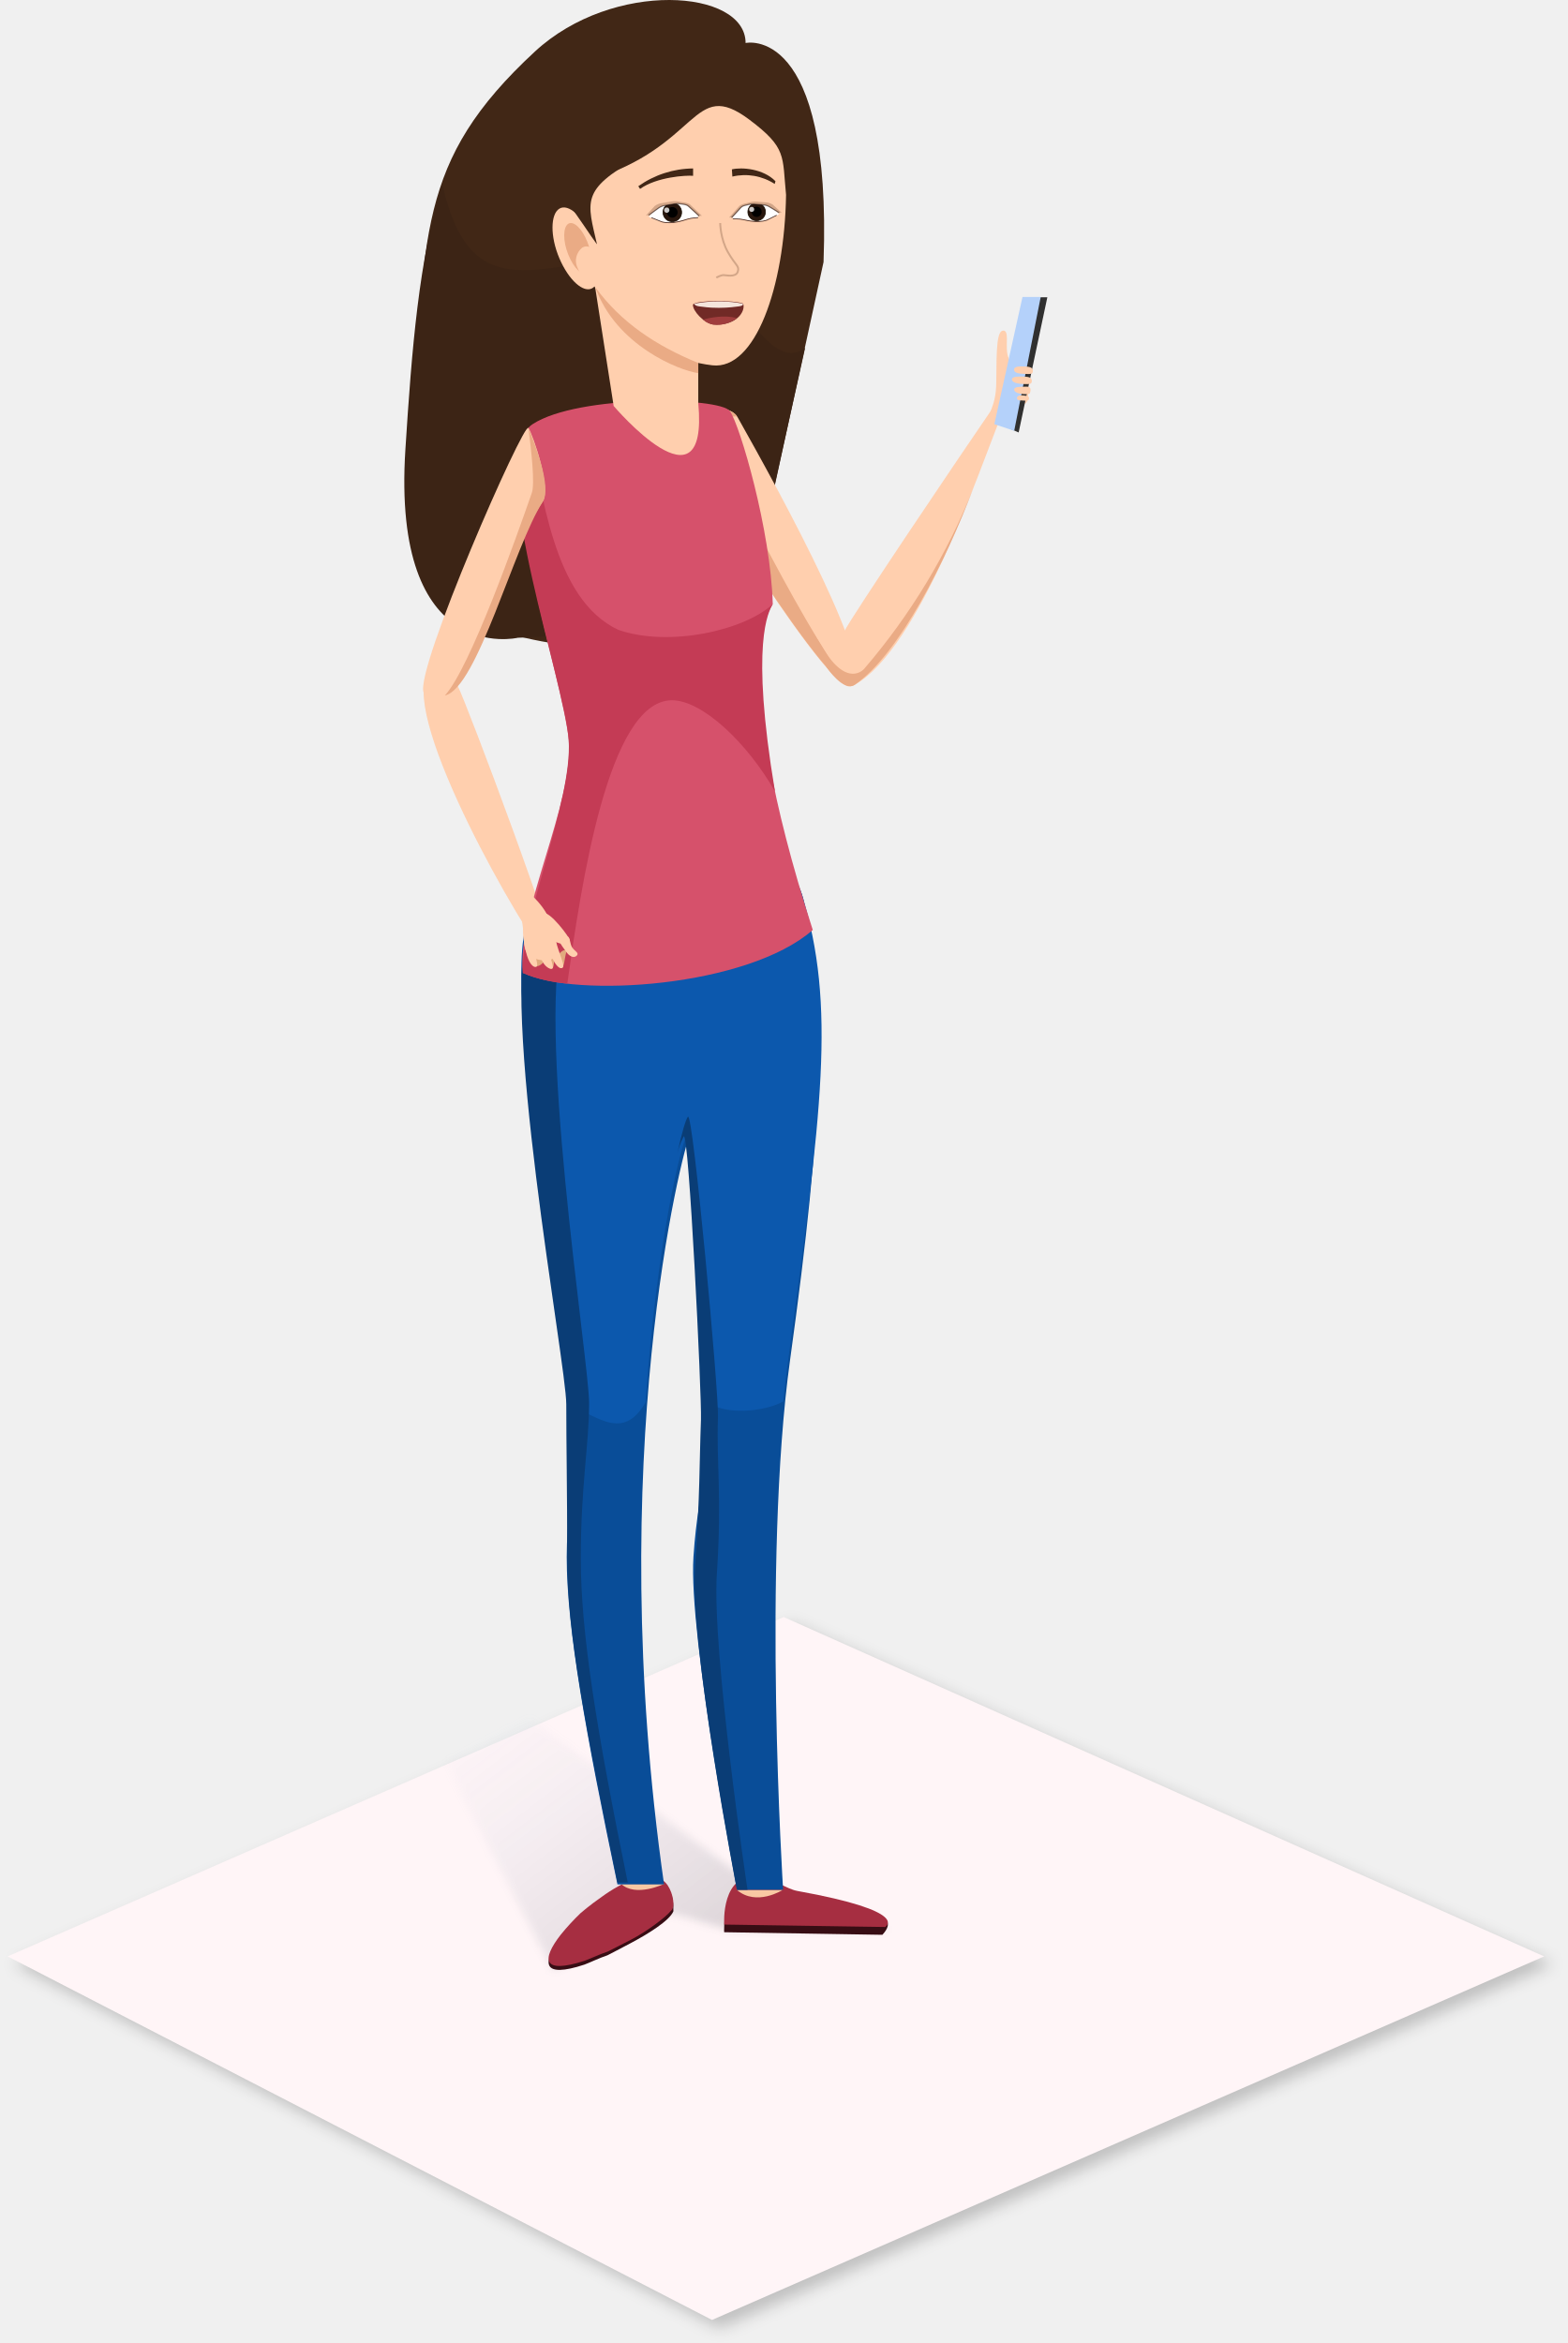
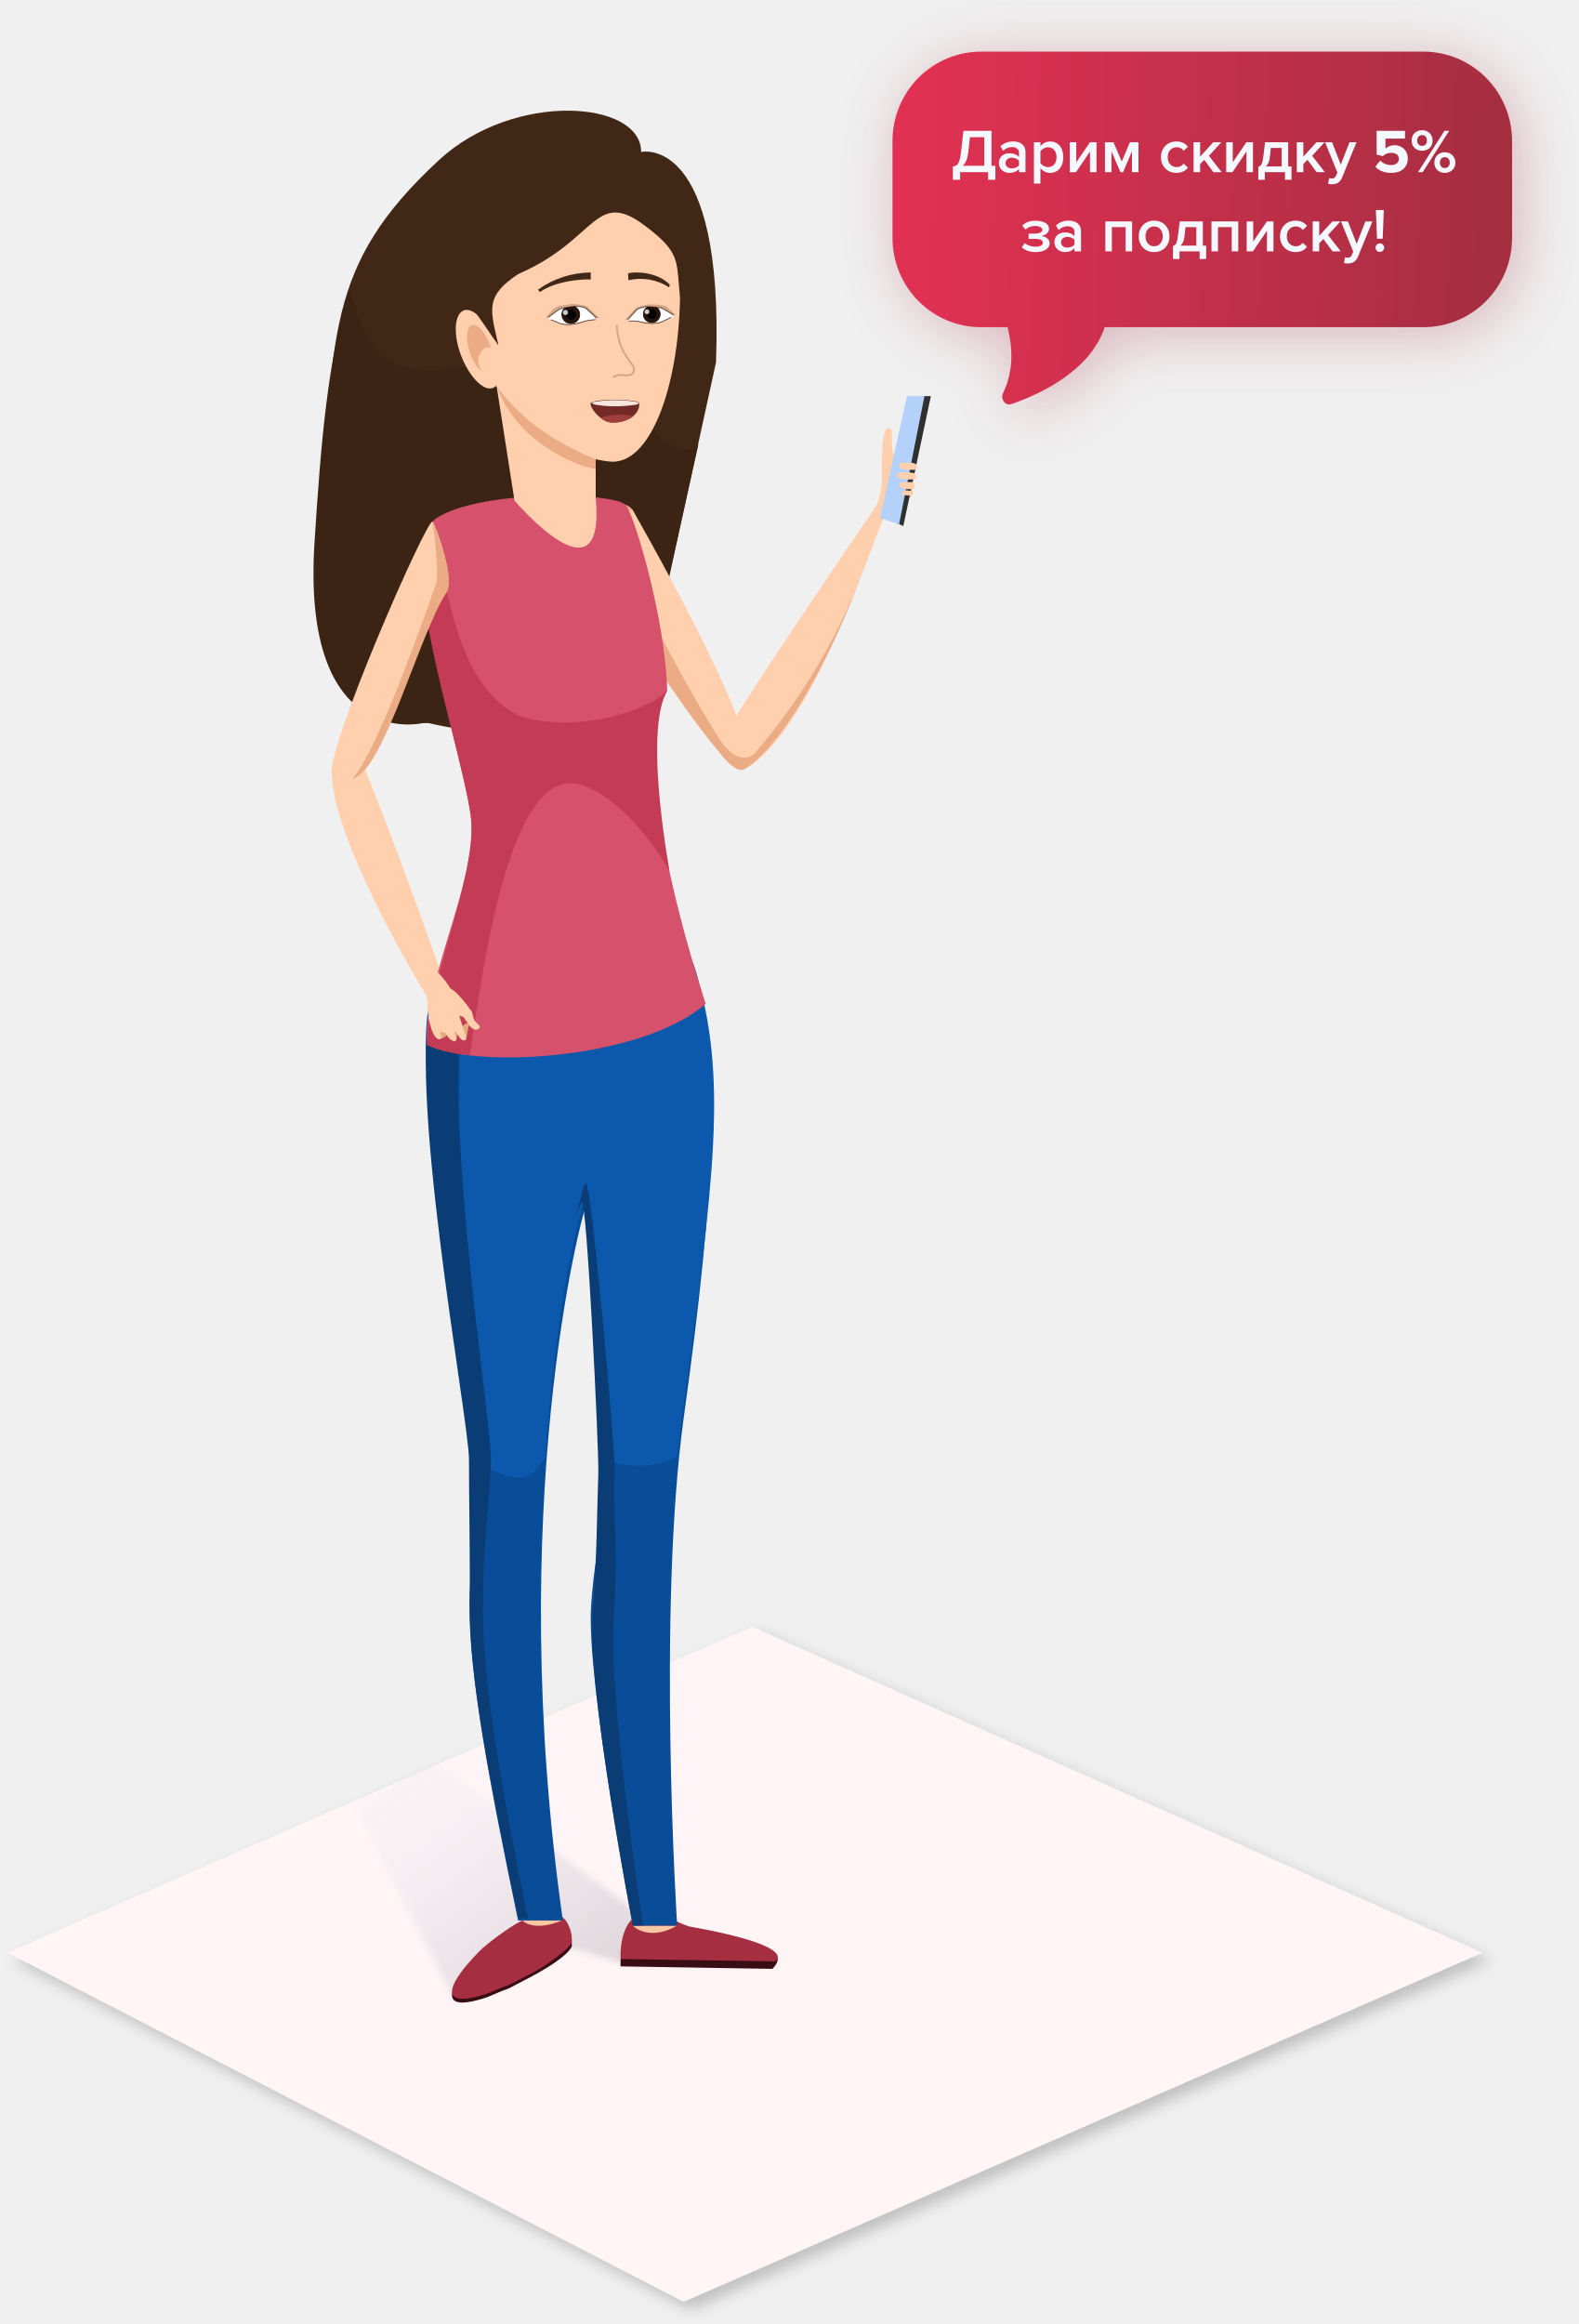
- <svg xmlns="http://www.w3.org/2000/svg" width="408" height="610" fill="none">
+ <svg xmlns="http://www.w3.org/2000/svg" width="428" height="630" fill="none">
  <g filter="url(#filter0_d)">
-     <path d="M185.367 604L2 509.345 204.028 421 402 509.345 185.367 604z" fill="#FFF5F7" />
+     <path d="M185.367 624L2 529.345 204.028 441 402 529.345 185.367 624z" fill="#FFF5F7" />
  </g>
  <g filter="url(#filter1_f)">
-     <path d="M116 459l28 54 30.5-15 15.5 4.5h41L198 492l-60-44.5-22 11.5z" fill="url(#paint0_linear)" />
+     <path d="M95.742 489l28 54 30.5-15 15.5 4.5h41l-33-10.5-60-44.5-22 11.5z" fill="url(#paint0_linear)" />
  </g>
-   <path d="M194.108 11.194c0-14.025-34.531-16.563-54.837 2.214-30.968 28.637-28.625 47.868-31.981 99.972-3.678 56.878 27.248 52.153 27.248 52.153 24.024 6.206 36.443.094 36.443.094-7.356 13.022 7.803 11.887 22.608-2.008l20.814-95.404c2.228-62.162-20.295-57.021-20.295-57.021z" fill="#412716" />
-   <path d="M175.144 66.177c-32.389 0-52.003 17.132-59.989-18.261-6.134 19.46-7.946 43.09-9.611 69.015-3.678 56.878 29.278 49.108 29.278 49.108 30.116-.898 48.899-8.51 48.899-8.51-7.356 13.023 1.911 29.385 9.645 6.09l16.245-73.076c-10.886 8.248-20.574-24.366-34.467-24.366z" fill="#3C2415" />
-   <path d="M185.465 95.11c11.134 1.272 18.783-20.299 19.177-44.367-1.007-10.152.275-12.207-9.532-19.574-15.035-11.294-12.691 7.105-41.626 15.732-.008 3.176-4.505 8.265-4.063 12.179 2.077 18.397 18.277 34 36.044 36.03z" fill="#FFCFAE" />
-   <path d="M201.682 47.89l.201-.71c-3.168-3.273-8.805-3.702-11.342-3.085l.121 1.877a14.214 14.214 0 0111.02 1.918zm-35.05 1.29c4.376-3.124 12-3.58 13.812-3.406v-1.918a25.046 25.046 0 00-14.268 4.627l.456.697z" fill="#412716" />
-   <path d="M187.497 58.065s0 4.06 2.03 7.612c2.031 3.553 3.047 3.553 2.539 5.075-.508 1.523-3.046.87-3.715.87s-1.869.65-1.869.65" stroke="#D3A688" stroke-width=".5" stroke-miterlimit="10" />
-   <path d="M199.38 53.413c-1.318-.49-1.748-.334-3.705-.334-.895.104-1.772.324-2.61.654 0 0-1.957 1.96-2.192 2.216-.411.464-.261.987.359 1.072.62.085 1.305-.105 1.827 0 4.018.653 4.879.902 7.176 0a12.45 12.45 0 002.609-1.308 9.697 9.697 0 00-3.464-2.3z" fill="#fff" />
-   <path d="M196.986 57.457a2.286 2.286 0 002.284-2.288 2.286 2.286 0 00-2.284-2.287 2.285 2.285 0 00-2.283 2.288 2.285 2.285 0 002.283 2.287z" fill="#28160D" stroke="#1C1105" stroke-width=".2" stroke-miterlimit="10" />
-   <path d="M196.986 56.478c.721 0 1.305-.585 1.305-1.307a1.306 1.306 0 10-2.609 0c0 .722.584 1.307 1.304 1.307z" fill="#000" />
-   <path opacity=".77" d="M195.682 55.17a.653.653 0 10-.002-1.305.653.653 0 00.002 1.306z" fill="#fff" />
-   <path d="M190.696 56.556l2.329-2.55a1.68 1.68 0 01.783-.477l.959-.248a4.6 4.6 0 011.501-.13l2.459.195c.502.04.989.195 1.422.451l2.538 1.537.822.045-2.368-2.137a3.912 3.912 0 00-1.709-.55l-2.453-.195a5.095 5.095 0 00-1.722.157l-.953.248a4.828 4.828 0 00-1.755.654l-2.746 3.105.893-.105z" fill="#D3A688" />
-   <path opacity=".5" d="M190.457 56.661l2.329-2.549c.251-.274.574-.471.933-.569l.952-.248a4.95 4.95 0 011.657-.144l2.46.196a3.514 3.514 0 011.566.504l2.498 1.53" stroke="#0A0001" stroke-width=".3" stroke-miterlimit="10" />
-   <path d="M190.779 57h1.025a7.698 7.698 0 011.598.163c1.22.269 3.823.929 6.184.177.144-.046 1.168-.582 1.305-.654l1.305-.654" stroke="#472A22" stroke-width=".2" stroke-miterlimit="10" />
-   <path d="M172.343 53.645c1.339-.639 1.808-.513 3.875-.693.953.027 1.9.178 2.815.45 0 0 2.247 1.891 2.512 2.14.484.45.374 1.017-.273 1.164-.646.147-1.387.01-1.928.168-4.182 1.06-5.075 1.403-7.576.661a13.249 13.249 0 01-2.875-1.14 10.366 10.366 0 013.45-2.75z" fill="#fff" />
-   <path d="M175.245 57.698a2.42 2.42 0 002.197-2.626 2.425 2.425 0 00-2.623-2.206 2.419 2.419 0 00-2.196 2.626 2.424 2.424 0 002.622 2.206z" fill="#28160D" stroke="#1C1105" stroke-width=".2" stroke-miterlimit="10" />
-   <path d="M175.151 56.663a1.382 1.382 0 001.255-1.5 1.385 1.385 0 00-1.498-1.262 1.383 1.383 0 00-1.255 1.501 1.385 1.385 0 001.498 1.261z" fill="#000" />
-   <path opacity=".77" d="M173.652 55.403a.692.692 0 00-.122-1.381.692.692 0 00.122 1.381z" fill="#fff" />
-   <path d="M181.796 56.166l-2.695-2.478a1.762 1.762 0 00-.877-.431l-1.029-.175a4.915 4.915 0 00-1.596 0l-2.585.434a3.536 3.536 0 00-1.46.608l-2.53 1.856-.863.124 2.302-2.476a4.142 4.142 0 011.754-.738l2.578-.433a5.372 5.372 0 011.826.007l1.035.174c.666.05 1.316.23 1.913.53l3.173 3.027-.946-.029z" fill="#D3A688" />
-   <path opacity=".5" d="M182.058 56.256l-2.695-2.478a2.074 2.074 0 00-1.037-.515l-1.029-.175a5.252 5.252 0 00-1.714-.003l-2.578.434a3.72 3.72 0 00-1.607.676l-2.544 1.85" stroke="#0A0001" stroke-width=".3" stroke-miterlimit="10" />
-   <path d="M181.748 56.642l-1.082.095a8.23 8.23 0 00-1.679.32c-1.263.396-3.943 1.333-6.506.756-.162-.034-1.286-.507-1.438-.57-.539-.218 0 0-1.438-.571" stroke="#472A22" stroke-width=".2" stroke-miterlimit="10" />
-   <path d="M193.469 79.028c.623 1.748-1.158 5.002-5.861 5.465-.295.038-1.71.038-2.005 0-2.451-.476-5.29-3.563-5.211-5.195.875-1.196 10.772-1.196 13.077-.27z" fill="#712A26" />
-   <path d="M183.031 83.227c1.65-.518 5.72-1.32 8.799-.388-.327.49-5.437 3.438-8.799.388z" fill="#A03D3D" />
-   <path d="M193.389 79.064c-3.318-.7-8.123-.892-12.645 0 0 0 .054.588 1.454.72.951.09 2.099.36 4.897.36 2.68 0 4.356-.279 5.246-.38 1.398-.158 1.048-.7 1.048-.7z" fill="#F5E5DC" />
-   <path d="M154.259 62.078c-2.395-5.707-6.3-9.175-8.631-7.753-2.33 1.421-2.438 7.215 0 12.923 2.439 5.707 6.301 9.175 8.631 7.753 2.331-1.421 2.374-7.258 0-12.923z" fill="#FFCFAE" />
-   <path d="M152.945 63.052c-1.374-3.53-3.639-5.674-5.014-4.786-1.375.888-1.415 4.462 0 7.992 1.415 3.53 3.619 5.718 5.014 4.787 1.396-.932 1.396-4.462 0-7.993z" fill="#EAAB85" />
-   <path d="M155.557 66.669c-.751-2.05-2.547-3.096-4.003-2.18a4.443 4.443 0 00-1.507 2.4 4.302 4.302 0 00.279 2.788c.773 2.18 2.547 3.118 4.003 2.311a4.339 4.339 0 001.587-2.453 4.203 4.203 0 00-.359-2.866z" fill="#FFCFAE" />
-   <path d="M155.432 63.647c-1.807-2.409-4.745-7.104-7.534-10.657-.962-4.515 1.651-10.22 3.297-17.369l5.76-3.944c0 5.329 9.361 6.772 8.712 9.642-14.472 8.12-12.81 11.156-10.235 22.328z" fill="#412716" />
-   <path d="M229.707 503.724l-41.179-.672s-.833-12.924 9.364-11.379c25.573 3.89 32.064 6.518 33.128 8.772.656 1.345-1.313 3.279-1.313 3.279z" fill="#380D14" />
-   <path d="M230.418 501.694l-41.883-.633s-.942-13.891 9.271-12.457c3.553.5 6.874 3.168 9.77 3.702 29.947 5.403 22.842 9.388 22.842 9.388z" fill="#A62E41" />
-   <path d="M151.068 498.969a62.645 62.645 0 00-5.088 5.612c-5.051 6.604-4.753 10.502 6.15 6.911 1.044-.361 4.064-1.804 6.021-2.436 0 0 2.721-1.389 6.076-3.176 4.383-2.319 10.085-5.825 11.084-8.287-.004-1.409.107-4.815-1.999-6.402-5.144-3.879-11.751-.306-16.82 3.447-2.982 2.111-5.424 4.331-5.424 4.331z" fill="#380D14" />
-   <path d="M151.116 498.112a62.26 62.26 0 00-5.118 5.565c-5.08 6.528-4.78 10.363 6.187 6.813 1.05-.339 4.087-1.784 6.055-2.408 0 0 2.737-1.373 6.112-3.121 3.974-2.069 8.982-5.807 10.311-7.474 1.172-.774.671-4.383-.829-6.63-3.636-5.191-12.088-.718-17.187 2.992-3.075 2.122-5.531 4.263-5.531 4.263z" fill="#A62E41" />
-   <path d="M191.84 492.043h11.933s-6.819 4.374-11.933 0zm-30.16-1.583h11.261s-7.449 3.596-11.261 0z" fill="#F9C8A3" />
-   <path d="M209.335 234.946c-4.353-23.408-63.347-14.686-71.595 6.53-8.249 21.216 15.513 113.434 15.513 124.054 0 10.62-5.715 21.004-5.715 39.78s5.001 46.132 13.209 85.299h12.13c-15.891-111.513 4.914-191.494 6.739-195.268 1.348-1.709 7.157 64.413 6.928 70.542-.459 12.235-4.65 19.024-6.012 39.427-1.361 20.402 11.362 86.69 11.362 86.69h11.982s-5.485-85.288 1.806-137.903c8.909-64.237 9.125-89.767 3.653-119.151z" fill="#094D98" />
-   <path d="M152.849 368.001c4.896 2.289 10.396 5.562 15.225-2.93 2.898-42.008 9.391-68.16 11.135-70.449 1.221-1.601 3.528 55.885 4.682 70.236 4.883 3.819 15.333 2.621 20.041 0a316.42 316.42 0 011.141-9.868c8.867-65.954 12.69-92.864 3.635-122.349-6.707-21.715-63.05-15.086-71.26 6.713-8.21 21.799 15.441 116.466 15.441 127.366 0 .356-.027.794-.04 1.281z" fill="#0C58AD" />
-   <path d="M153.369 365.272c0-10.809-14.432-101.59-6.241-123.185 2.774-6.782 7.816-12.677 14.473-16.919 6.656-4.241 14.618-6.633 22.85-6.864-18.655-.447-41.694 7.904-46.563 20.831-8.217 21.607 9.536 115.681 9.536 126.49 0 10.81.242 21.231.242 40.333 0 19.101 4.869 44.249 13.073 84.135h2.69c-8.191-39.886-12.226-65.151-12.226-84.276 0-19.126 2.166-29.747 2.166-40.545z" fill="#0A3D76" />
-   <path d="M186.636 409.612c1.341-20.332-.161-28.536.281-40.734.242-6.11-6.498-79.826-7.826-78.135-.563.714-1.569 4.039-2.763 9.562.363-1.524.921-3.01 1.663-4.43 1.342-1.703 4.714 67.584 4.5 73.682-.456 12.197-.202 18.411-1.556 38.778C179.58 428.702 191.84 492 191.84 492h2.764s-9.337-62.067-7.968-82.388z" fill="#0A3D76" />
-   <path d="M110.365 181.939c-.953-11.025 6.711-7.296 8.832-3.286 2.121 4.01 27.114 70.423 26.04 73.763-1.074 3.339-32.98-49.167-34.872-70.477zm112.144-3.635c-4.483 2.494-4.751-9.576-2.738-13.868 1.839-3.835 31.221-47.382 38.147-57.427.671-.979 1.235-.604 1.651-.711.631-.161 1.638.697.645 3.111-5.047 12.379-20.685 59.319-37.705 68.895z" fill="#FFCFAE" />
-   <path d="M192.027 108.618c-2.604-4.613-15.597-1.341-17.758.362-2.161 1.704 40.268 70.343 46.872 69.74 9.128-1.006-18.013-50.414-29.114-70.102z" fill="#FFCFAE" />
-   <path d="M184.739 110.093a21.576 21.576 0 017.127-1.716c-2.899-4.292-15.463-1.046-17.597.563-2.134 1.609 39.194 68.506 46.577 69.606-12.121-15.947-37.973-67.219-36.107-68.453z" fill="#EAAB85" />
-   <path d="M222.512 178.304c11.557-7.885 23.825-32.442 30.872-51.164a166.143 166.143 0 01-28.375 46.953s-4.376 5.365-10.913-5.565c-7.06-11.829 1.221 5.364 1.221 5.364s4.322 6.344 7.195 4.412z" fill="#EAAB85" />
-   <path d="M136.123 253.288c-1.705-15.584 13.423-44.499 11.933-60.633-1.49-16.134-21.356-74.421-9.396-82.226 11.96-7.806 48.765-7.068 51.369-3.393 2.604 3.675 10.63 31.007 11.154 50.266 0 0-12.309 14.283 10.416 84.814-17.02 14.887-61.597 17.81-75.476 11.172z" fill="#D6516B" />
-   <path d="M147.692 256.077c3.624-25.656 10.59-73.414 27.073-73.763 7.933-.161 19.785 11.064 26.993 23.752-6.51-38.894-1.637-46.86-.577-48.791-7.326 6.843-27.031 11.303-40.201 6.705-17.141-7.973-19.691-36.103-23.422-52.505-10.349 11.118 9.543 66.306 10.496 81.219 1.02 16.014-12.55 46.377-11.933 60.634a37.92 37.92 0 0011.571 2.749z" fill="#C43B55" />
-   <path d="M181.787 104.957V87.499l-27.795-18.777 5.769 36.972s24.805 29.197 22.026-.737zm-40.535 25.656c2.309-3.379-2.469-17.435-3.691-19.178-1.221-1.744-29.53 62.752-27.288 68.814 5.825 16 21.194-35.259 30.979-49.636z" fill="#FFCFAE" />
-   <path d="M137.559 111.435c.765 5.727 1.732 14.471.9 16.872-3.92 11.252-16.108 45.746-22.645 52.76 8.43-1.757 18.027-38.973 25.504-50.454 2.375-3.768-2.121-15.262-3.759-19.178z" fill="#EAAB85" />
-   <path d="M154.454 67.797c1.66 3.116 4.483 4.58 5.027 2.132.543-2.448-2.187-8.728-3.531-7.13-1.345 1.597-2.402 3.258-1.496 4.998zm103.614 41.251c2.886 3.178 3.007-4.024 5.369-3.756 5.624.711 3.799-1.824 4.309-5.15 1.02-6.598.175-2.507-4.282-5.793-2.684-1.958-.161-8.275-2.268-8.275-1.691 0-1.785 4.828-1.826 13.411-.027 6.907-2.684 8.047-1.302 9.563z" fill="#FFCFAE" />
-   <path d="M147.034 249.747c.174-1.341.711-2.307.107-2.374-.604-.067-1.825.819-2.013 2.106-.188 1.288.255 2.495.872 2.562.618.067.846-1.006 1.034-2.294zm-7.166-1.166c.792-1.341 1.691-2.455 2.429-2.133.739.322.698 1.73-.107 3.112-.805 1.381-2.04 2.253-2.779 1.918-.738-.336-.308-1.516.457-2.897z" fill="#E1AA7E" />
-   <path d="M144.379 249.265c.174-1.636.819-2.924 0-3.018-.819-.094-2.269 1.033-2.43 2.682-.161 1.65.698 3.206 1.463 3.3.766.094.806-1.328.967-2.964z" fill="#E1AA7E" />
-   <path d="M134.418 233.828c2.295 3.648.913 14.042 4.805 13.411 3.49-.523 8.269-6.209-1.718-15.007l-3.087 1.596z" fill="#FFCFAE" />
-   <path d="M141.559 237.664c-6.215.55-5.477 7.671-4.685 9.857.859 2.401 5.705 3.206 7.369 1.905 1.664-1.301-.295-11.977-2.684-11.762z" fill="#FFCFAE" />
-   <path d="M143.331 248.299c1.02 2.816 2.242 4.023 3.007 3.715.765-.309 0-1.905-.94-4.708-.939-2.803-1.584-6.612-2.349-6.263-.765.349-.738 4.453.282 7.256zm-2.78.161c.604 2.803 2.336 3.929 3.128 3.755.792-.174-.457-2.682-1.061-5.445-.604-2.763-1.154-4.587-1.946-4.399-.792.188-.725 3.299-.121 6.089zm-3.665-.832c.752 3.286 1.96 4.305 2.685 4.104.724-.201-.108-2.307-.859-5.579-.752-3.273-1.343-5.566-2.108-5.365-.765.201-.47 3.568.282 6.84z" fill="#FFCFAE" />
-   <path d="M142.821 243.954c2.684 2.36 4.966 2.025 5.476.778.175-.416-5.288-7.9-7.02-6.947-1.221.684-1.154 3.809 1.544 6.169z" fill="#FFCFAE" />
-   <path d="M149.035 246.77c.685.952 1.866 1.341 1.061 2.079-.806.737-1.973 0-2.685-1.033-1.235-1.784-3.745-4.547.282-4.024.805.135.591 1.958 1.342 2.978z" fill="#FFCFAE" />
-   <path d="M265.196 112.59l-2.018-.862 7.33-34.339h2.157l-7.469 35.201z" fill="#303030" />
-   <path d="M264.04 112.158l-5.175-1.724 7.331-33.118h4.743l-6.899 34.842z" fill="#B4D1FA" />
-   <path d="M268.886 96.615c0-.791-.416-1.14-2.107-1.194-1.691-.053-2.752 0-2.779.805-.026.805 1.088 1.074 2.779 1.127 1.691.054 2.08.054 2.107-.738zm-.267 2.589c0-.792-.43-1.114-2.121-1.154-1.691-.04-3.047 0-3.06.738-.014.738 1.342 1.14 3.06 1.194 1.718.054 2.094.013 2.121-.778zm-.377 2.736c.162-.778 0-1.342-1.14-1.261-1.692 0-3.047 0-3.074.738-.027.737 1.342 1.22 3.074 1.194 1.006-.027 1.006-.027 1.14-.671zm-.391 2.052c.215-.765-.268-.872-.738-.953-1.222-.201-2.336-.174-2.363.617-.026.792 1.343.537 2.269.671 0 .027.751-.053.832-.335z" fill="#FFCFAE" />
-   <path d="M181.789 97.14v-2.638c-10.941-4.475-20.107-10.527-26.783-19.69 5.279 15.02 21.707 21.652 26.783 22.329z" fill="#EAAB85" />
+   <path d="M173.849 41.194c0-14.025-34.531-16.563-54.837 2.214-30.968 28.636-28.625 47.868-31.98 99.972-3.678 56.878 27.247 52.153 27.247 52.153 24.024 6.206 36.443.094 36.443.094-7.356 13.022 7.803 11.887 22.609-2.008l20.813-95.404c2.228-62.162-20.295-57.021-20.295-57.021z" fill="#412716" />
+   <path d="M154.886 96.177c-32.389 0-52.002 17.132-59.989-18.261-6.134 19.46-7.946 43.091-9.61 69.015-3.678 56.878 29.278 49.108 29.278 49.108 30.115-.898 48.898-8.51 48.898-8.51-7.355 13.023 1.912 29.385 9.646 6.09l16.244-73.076c-10.886 8.248-20.574-24.366-34.467-24.366z" fill="#3C2415" />
+   <path d="M165.207 125.11c11.135 1.272 18.783-20.299 19.177-44.367-1.007-10.152.275-12.207-9.532-19.574-15.034-11.294-12.691 7.105-41.626 15.732-.007 3.176-4.504 8.265-4.063 12.179 2.077 18.397 18.277 34 36.044 36.03z" fill="#FFCFAE" />
+   <path d="M181.425 77.89l.201-.71c-3.167-3.273-8.805-3.702-11.342-3.085l.121 1.877a14.214 14.214 0 0111.02 1.918zm-35.052 1.29c4.376-3.125 12-3.58 13.812-3.406v-1.918a25.048 25.048 0 00-14.268 4.627l.456.697z" fill="#412716" />
+   <path d="M167.239 88.065s0 4.06 2.03 7.612c2.031 3.553 3.047 3.553 2.539 5.075-.507 1.523-3.045.87-3.715.87-.669 0-1.869.65-1.869.65" stroke="#D3A688" stroke-width=".5" stroke-miterlimit="10" />
+   <path d="M179.123 83.412c-1.318-.49-1.748-.333-3.705-.333-.895.104-1.772.324-2.61.654 0 0-1.957 1.96-2.192 2.216-.411.464-.261.987.359 1.072.62.085 1.305-.105 1.827 0 4.018.653 4.879.902 7.176 0a12.419 12.419 0 002.609-1.308 9.697 9.697 0 00-3.464-2.3z" fill="#fff" />
+   <path d="M176.729 87.457a2.285 2.285 0 002.283-2.287 2.285 2.285 0 00-2.283-2.288 2.286 2.286 0 00-2.284 2.287 2.286 2.286 0 002.284 2.288z" fill="#28160D" stroke="#1C1105" stroke-width=".2" stroke-miterlimit="10" />
+   <path d="M176.73 86.478c.72 0 1.304-.585 1.304-1.307a1.306 1.306 0 10-2.609 0c0 .722.584 1.307 1.305 1.307z" fill="#000" />
+   <path opacity=".77" d="M175.424 85.17a.653.653 0 10-.002-1.305.653.653 0 00.002 1.306z" fill="#fff" />
+   <path d="M170.44 86.556l2.329-2.55c.211-.228.482-.393.782-.477l.959-.248a4.6 4.6 0 011.501-.13l2.459.195c.502.04.989.195 1.423.451l2.537 1.537.822.045-2.368-2.137a3.908 3.908 0 00-1.709-.55l-2.453-.195a5.095 5.095 0 00-1.722.156l-.953.249a4.828 4.828 0 00-1.755.654l-2.746 3.105.894-.105z" fill="#D3A688" />
+   <path opacity=".5" d="M170.2 86.662l2.329-2.55a1.96 1.96 0 01.933-.569l.953-.248c.54-.141 1.1-.19 1.657-.144l2.459.196a3.514 3.514 0 011.566.504l2.498 1.53" stroke="#0A0001" stroke-width=".3" stroke-miterlimit="10" />
+   <path d="M170.523 87h1.025a7.698 7.698 0 011.598.163c1.22.269 3.823.929 6.184.177.144-.046 1.168-.582 1.305-.654l1.305-.654" stroke="#472A22" stroke-width=".2" stroke-miterlimit="10" />
+   <path d="M152.086 83.645c1.339-.639 1.808-.513 3.874-.693.954.027 1.9.178 2.815.45 0 0 2.248 1.891 2.512 2.14.484.45.374 1.017-.272 1.164-.647.147-1.387.01-1.929.168-4.182 1.06-5.075 1.403-7.575.661a13.23 13.23 0 01-2.876-1.14 10.36 10.36 0 013.451-2.75z" fill="#fff" />
+   <path d="M154.986 87.698a2.42 2.42 0 002.197-2.626 2.425 2.425 0 00-2.622-2.206 2.42 2.42 0 00-2.197 2.626 2.425 2.425 0 002.622 2.206z" fill="#28160D" stroke="#1C1105" stroke-width=".2" stroke-miterlimit="10" />
+   <path d="M154.892 86.663a1.386 1.386 0 00-.243-2.762 1.383 1.383 0 00-1.255 1.501 1.385 1.385 0 001.498 1.261z" fill="#000" />
+   <path opacity=".77" d="M153.393 85.403a.692.692 0 10-.123-1.379.692.692 0 00.123 1.38z" fill="#fff" />
+   <path d="M161.539 86.166l-2.694-2.478a1.769 1.769 0 00-.878-.431l-1.029-.175a4.915 4.915 0 00-1.596 0l-2.585.434a3.527 3.527 0 00-1.459.608l-2.53 1.856-.864.124 2.302-2.476a4.142 4.142 0 011.754-.738l2.578-.433a5.372 5.372 0 011.826.007l1.035.174c.666.05 1.316.23 1.913.53l3.173 3.027-.946-.029z" fill="#D3A688" />
+   <path opacity=".5" d="M161.8 86.256l-2.694-2.478a2.077 2.077 0 00-1.038-.515l-1.028-.175a5.258 5.258 0 00-1.715-.003l-2.578.434a3.716 3.716 0 00-1.606.676l-2.545 1.85" stroke="#0A0001" stroke-width=".3" stroke-miterlimit="10" />
+   <path d="M161.49 86.642l-1.081.095a8.24 8.24 0 00-1.68.32c-1.263.396-3.943 1.333-6.505.756-.163-.034-1.287-.507-1.438-.57-.54-.218 0 0-1.438-.571" stroke="#472A22" stroke-width=".2" stroke-miterlimit="10" />
+   <path d="M173.212 109.028c.622 1.748-1.159 5.002-5.862 5.464-.295.039-1.71.039-2.005 0-2.451-.475-5.29-3.561-5.211-5.194.875-1.196 10.772-1.196 13.078-.27z" fill="#712A26" />
+   <path d="M162.772 113.227c1.65-.518 5.72-1.32 8.8-.388-.328.491-5.438 3.438-8.8.388z" fill="#A03D3D" />
+   <path d="M173.131 109.064c-3.318-.7-8.123-.892-12.645 0 0 0 .054.588 1.454.72.952.089 2.099.359 4.897.359 2.68 0 4.356-.278 5.246-.378 1.399-.159 1.048-.701 1.048-.701z" fill="#F5E5DC" />
+   <path d="M134.001 92.079c-2.395-5.708-6.3-9.176-8.631-7.754-2.33 1.421-2.438 7.215 0 12.923 2.439 5.707 6.301 9.175 8.631 7.753 2.331-1.421 2.374-7.258 0-12.922z" fill="#FFCFAE" />
+   <path d="M132.688 93.052c-1.375-3.53-3.64-5.674-5.015-4.786-1.375.888-1.415 4.462 0 7.992 1.416 3.53 3.62 5.718 5.015 4.787 1.395-.932 1.395-4.462 0-7.993z" fill="#EAAB85" />
+   <path d="M135.299 96.669c-.751-2.05-2.547-3.096-4.003-2.18a4.443 4.443 0 00-1.507 2.4 4.296 4.296 0 00.28 2.788c.773 2.18 2.546 3.118 4.002 2.311a4.337 4.337 0 001.587-2.453 4.198 4.198 0 00-.359-2.866z" fill="#FFCFAE" />
+   <path d="M135.174 93.647c-1.806-2.409-4.745-7.104-7.533-10.657-.963-4.515 1.65-10.22 3.296-17.369l5.76-3.944c0 5.329 9.361 6.772 8.712 9.642-14.472 8.12-12.81 11.156-10.235 22.328z" fill="#412716" />
+   <path d="M209.449 533.724l-41.179-.672s-.833-12.924 9.364-11.379c25.573 3.89 32.064 6.518 33.128 8.772.656 1.345-1.313 3.279-1.313 3.279z" fill="#380D14" />
+   <path d="M210.16 531.694l-41.883-.633s-.942-13.891 9.272-12.457c3.552.5 6.874 3.168 9.769 3.702 29.947 5.403 22.842 9.388 22.842 9.388z" fill="#A62E41" />
+   <path d="M130.81 528.969a62.645 62.645 0 00-5.088 5.612c-5.051 6.604-4.753 10.502 6.151 6.911 1.043-.361 4.063-1.804 6.02-2.436 0 0 2.721-1.389 6.076-3.176 4.383-2.319 10.085-5.825 11.085-8.287-.004-1.409.106-4.815-2-6.402-5.144-3.879-11.75-.306-16.82 3.447-2.982 2.111-5.424 4.331-5.424 4.331z" fill="#380D14" />
+   <path d="M130.859 528.112a61.963 61.963 0 00-5.118 5.565c-5.081 6.528-4.781 10.363 6.186 6.813 1.05-.339 4.087-1.784 6.055-2.408 0 0 2.737-1.373 6.112-3.121 3.974-2.069 8.982-5.807 10.311-7.474 1.172-.774.671-4.383-.828-6.63-3.637-5.191-12.089-.718-17.188 2.992a69.37 69.37 0 00-5.53 4.263z" fill="#A62E41" />
+   <path d="M171.582 522.043h11.933s-6.819 4.374-11.933 0zm-30.16-1.583h11.262s-7.45 3.596-11.262 0z" fill="#F9C8A3" />
+   <path d="M189.077 264.946c-4.353-23.408-63.347-14.686-71.595 6.53-8.249 21.216 15.513 113.434 15.513 124.054 0 10.62-5.715 21.004-5.715 39.78s5.001 46.132 13.209 85.299h12.13c-15.891-111.513 4.914-191.494 6.739-195.268 1.348-1.709 7.157 64.413 6.928 70.542-.458 12.235-4.65 19.024-6.011 39.427-1.362 20.402 11.362 86.69 11.362 86.69h11.981s-5.485-85.288 1.807-137.903c8.909-64.237 9.124-89.767 3.652-119.151z" fill="#094D98" />
+   <path d="M132.591 398.001c4.896 2.289 10.396 5.562 15.226-2.93 2.897-42.008 9.39-68.16 11.134-70.449 1.221-1.601 3.528 55.885 4.682 70.236 4.883 3.819 15.333 2.621 20.042 0 .335-3.392.724-6.689 1.14-9.868 8.867-65.954 12.69-92.864 3.635-122.349-6.707-21.715-63.05-15.086-71.259 6.713-8.21 21.799 15.44 116.466 15.44 127.366 0 .356-.027.794-.04 1.281z" fill="#0C58AD" />
+   <path d="M133.111 395.272c0-10.809-14.431-101.59-6.241-123.185 2.774-6.782 7.817-12.677 14.473-16.919 6.656-4.241 14.618-6.633 22.85-6.864-18.655-.447-41.694 7.904-46.562 20.831-8.218 21.607 9.535 115.681 9.535 126.49 0 10.81.242 21.231.242 40.333 0 19.101 4.869 44.249 13.073 84.135h2.69c-8.191-39.886-12.225-65.151-12.225-84.276 0-19.126 2.165-29.747 2.165-40.545z" fill="#0A3D76" />
+   <path d="M166.378 439.612c1.341-20.332-.161-28.536.282-40.734.241-6.11-6.498-79.826-7.826-78.135-.564.714-1.57 4.039-2.764 9.562.364-1.524.921-3.01 1.664-4.43 1.341-1.703 4.713 67.584 4.499 73.682-.456 12.197-.201 18.411-1.556 38.778C159.322 458.702 171.583 522 171.583 522h2.763s-9.336-62.067-7.968-82.388z" fill="#0A3D76" />
+   <path d="M90.107 211.939c-.953-11.025 6.711-7.296 8.832-3.286 2.121 4.01 27.114 70.423 26.04 73.763-1.074 3.339-32.98-49.167-34.872-70.477zm112.145-3.635c-4.483 2.494-4.751-9.576-2.738-13.868 1.839-3.835 31.221-47.382 38.147-57.427.672-.979 1.235-.604 1.651-.711.631-.161 1.638.697.645 3.111-5.047 12.379-20.685 59.319-37.705 68.895z" fill="#FFCFAE" />
+   <path d="M171.771 138.618c-2.604-4.613-15.598-1.341-17.759.362-2.161 1.704 40.268 70.343 46.872 69.74 9.128-1.006-18.013-50.414-29.113-70.102z" fill="#FFCFAE" />
+   <path d="M164.482 140.093a21.576 21.576 0 017.128-1.716c-2.9-4.292-15.463-1.046-17.598.563-2.134 1.609 39.195 68.506 46.577 69.606-12.121-15.947-37.973-67.219-36.107-68.453z" fill="#EAAB85" />
+   <path d="M202.254 208.304c11.557-7.885 23.825-32.442 30.872-51.164a166.143 166.143 0 01-28.375 46.953s-4.376 5.365-10.913-5.565c-7.06-11.829 1.222 5.364 1.222 5.364s4.322 6.344 7.194 4.412z" fill="#EAAB85" />
+   <path d="M115.865 283.288c-1.704-15.584 13.423-44.499 11.933-60.633-1.49-16.134-21.355-74.421-9.396-82.226 11.96-7.806 48.765-7.068 51.369-3.393 2.604 3.675 10.63 31.007 11.154 50.266 0 0-12.309 14.283 10.416 84.814-17.02 14.887-61.597 17.81-75.476 11.172z" fill="#D6516B" />
+   <path d="M127.434 286.077c3.624-25.656 10.59-73.414 27.073-73.763 7.933-.161 19.786 11.064 26.994 23.752-6.51-38.894-1.638-46.86-.578-48.791-7.326 6.843-27.031 11.303-40.201 6.705-17.141-7.973-19.691-36.103-23.422-52.505-10.349 11.118 9.543 66.306 10.496 81.219 1.02 16.014-12.55 46.377-11.932 60.634a37.908 37.908 0 0011.57 2.749z" fill="#C43B55" />
+   <path d="M161.529 134.957v-17.458l-27.795-18.777 5.769 36.972s24.805 29.197 22.026-.737zm-40.535 25.656c2.308-3.379-2.47-17.435-3.692-19.178-1.221-1.744-29.53 62.752-27.288 68.814 5.826 16 21.194-35.259 30.98-49.636z" fill="#FFCFAE" />
+   <path d="M117.301 141.435c.765 5.727 1.732 14.471.9 16.872-3.92 11.252-16.108 45.746-22.644 52.76 8.429-1.757 18.026-38.973 25.503-50.454 2.376-3.768-2.121-15.262-3.759-19.178z" fill="#EAAB85" />
+   <path d="M134.198 97.797c1.659 3.116 4.482 4.581 5.026 2.132.544-2.448-2.186-8.728-3.531-7.13-1.345 1.597-2.401 3.258-1.495 4.998zm103.612 41.251c2.886 3.178 3.007-4.024 5.37-3.756 5.624.711 3.798-1.824 4.308-5.15 1.02-6.598.175-2.508-4.282-5.793-2.684-1.958-.161-8.275-2.268-8.275-1.691 0-1.785 4.828-1.826 13.411-.026 6.907-2.684 8.047-1.302 9.563z" fill="#FFCFAE" />
+   <path d="M126.775 279.747c.174-1.341.711-2.307.107-2.374-.604-.067-1.825.819-2.013 2.106-.188 1.288.255 2.495.872 2.562.618.067.846-1.006 1.034-2.294zm-7.165-1.166c.792-1.341 1.691-2.455 2.429-2.133.739.322.698 1.73-.107 3.112-.805 1.381-2.04 2.253-2.778 1.918-.739-.336-.309-1.516.456-2.897z" fill="#E1AA7E" />
+   <path d="M124.121 279.265c.175-1.636.819-2.924 0-3.018-.819-.094-2.268 1.033-2.429 2.682-.162 1.65.698 3.206 1.463 3.3.765.094.805-1.328.966-2.964z" fill="#E1AA7E" />
+   <path d="M114.16 263.828c2.295 3.648.913 14.042 4.805 13.411 3.49-.523 8.269-6.209-1.718-15.007l-3.087 1.596z" fill="#FFCFAE" />
+   <path d="M121.301 267.664c-6.215.55-5.477 7.671-4.685 9.857.859 2.401 5.705 3.206 7.369 1.905 1.665-1.301-.295-11.977-2.684-11.762z" fill="#FFCFAE" />
+   <path d="M123.072 278.299c1.02 2.816 2.242 4.023 3.007 3.715.765-.309 0-1.905-.94-4.708-.939-2.803-1.584-6.612-2.349-6.263-.765.349-.738 4.453.282 7.256zm-2.779.161c.604 2.803 2.336 3.929 3.128 3.755.792-.174-.457-2.682-1.061-5.445-.604-2.763-1.154-4.587-1.946-4.399-.792.188-.725 3.299-.121 6.089zm-3.665-.832c.752 3.286 1.96 4.305 2.685 4.104.725-.201-.108-2.307-.859-5.579-.752-3.273-1.343-5.566-2.108-5.365-.765.201-.469 3.568.282 6.84z" fill="#FFCFAE" />
+   <path d="M122.563 273.954c2.685 2.36 4.966 2.025 5.476.778.175-.416-5.288-7.9-7.02-6.947-1.221.684-1.154 3.809 1.544 6.169z" fill="#FFCFAE" />
+   <path d="M128.777 276.77c.685.952 1.866 1.341 1.061 2.079-.806.737-1.973 0-2.685-1.033-1.235-1.784-3.745-4.547.282-4.024.806.135.591 1.958 1.342 2.978z" fill="#FFCFAE" />
+   <path d="M244.938 142.59l-2.018-.862 7.331-34.339h2.156l-7.469 35.201z" fill="#303030" />
+   <path d="M243.783 142.158l-5.175-1.724 7.331-33.118h4.744l-6.9 34.842z" fill="#B4D1FA" />
+   <path d="M248.629 126.615c0-.791-.417-1.14-2.108-1.194-1.691-.053-2.751 0-2.778.805-.027.805 1.087 1.074 2.778 1.127 1.691.054 2.081.054 2.108-.738zm-.269 2.589c0-.792-.43-1.114-2.121-1.154-1.691-.04-3.047 0-3.06.738-.014.738 1.342 1.14 3.06 1.194 1.718.054 2.094.013 2.121-.778zm-.376 2.736c.161-.778 0-1.342-1.141-1.261-1.692 0-3.047 0-3.074.738-.027.737 1.342 1.22 3.074 1.194 1.006-.027 1.006-.027 1.141-.671zm-.39 2.052c.215-.765-.268-.872-.738-.953-1.222-.201-2.336-.174-2.362.617-.027.792 1.342.537 2.268.671 0 .027.752-.053.832-.335z" fill="#FFCFAE" />
+   <path d="M161.531 127.141v-2.639c-10.941-4.475-20.107-10.527-26.783-19.69 5.28 15.021 21.707 21.652 26.783 22.329z" fill="#EAAB85" />
+   <g filter="url(#filter2_d)">
+     <path d="M386.002 14H265.998c-3.153 0-6.275.627-9.188 1.845a23.994 23.994 0 00-7.787 5.255 24.23 24.23 0 00-5.201 7.864A24.42 24.42 0 00242 38.238V64.47a24.408 24.408 0 001.822 9.271 24.232 24.232 0 005.202 7.86 23.966 23.966 0 007.788 5.25 23.786 23.786 0 009.186 1.84h7.204c1.312 5.126 1.834 11.593-1.213 17.845-.777 1.594.573 3.581 2.249 3.004 7.599-2.616 21.315-8.87 25.298-20.849h86.466a23.884 23.884 0 0016.969-7.094A24.334 24.334 0 00410 64.47V38.238a24.353 24.353 0 00-7.028-17.133A23.903 23.903 0 00386.002 14z" fill="url(#paint1_linear)" />
+   </g>
+   <path d="M258.367 48.733h1.966v-2.066h7.593v2.066h1.966v-3.797h-1.042v-9.475h-7.61l-.655 5.763c-.387 3.31-1.008 3.763-2.218 3.897v3.612zm4.167-7.375l.47-4.166h3.881v7.744h-5.83c.756-.688 1.277-1.83 1.479-3.578zm15.53 5.309V41.29c0-2.184-1.579-2.94-3.377-2.94-1.294 0-2.47.42-3.41 1.31l.722 1.227c.706-.69 1.495-1.025 2.402-1.025 1.126 0 1.899.57 1.899 1.512v1.21c-.588-.69-1.529-1.042-2.621-1.042-1.327 0-2.822.773-2.822 2.637 0 1.798 1.495 2.688 2.822 2.688 1.075 0 2.016-.386 2.621-1.075v.874h1.764zm-3.696-1.008c-.991 0-1.731-.572-1.731-1.445 0-.89.74-1.462 1.731-1.462.773 0 1.529.286 1.932.84v1.227c-.403.554-1.159.84-1.932.84zm10.351 1.209c2.1 0 3.595-1.596 3.595-4.267 0-2.671-1.495-4.25-3.595-4.25a3.239 3.239 0 00-2.604 1.31v-1.109h-1.764v11.206h1.764V45.54c.655.874 1.579 1.327 2.604 1.327zm-.521-1.562c-.823 0-1.697-.504-2.083-1.092v-3.209c.386-.605 1.26-1.092 2.083-1.092 1.395 0 2.285 1.126 2.285 2.688 0 1.58-.89 2.705-2.285 2.705zm7.562 1.361l3.797-5.611v5.61h1.764v-8.114h-1.764l-3.73 5.46v-5.46h-1.764v8.115h1.697zm16.941 0v-8.115h-2.319l-2.217 5.242-2.252-5.242h-2.301v8.115h1.764v-5.645l2.436 5.645h.705l2.42-5.645v5.645h1.764zm10.291.201c1.579 0 2.537-.672 3.108-1.445l-1.159-1.075c-.454.622-1.075.958-1.865.958-1.478 0-2.453-1.126-2.453-2.705 0-1.58.975-2.688 2.453-2.688.79 0 1.411.32 1.865.958l1.159-1.076c-.571-.772-1.529-1.444-3.108-1.444-2.469 0-4.2 1.797-4.2 4.25 0 2.47 1.731 4.267 4.2 4.267zm12.249-.201l-3.444-4.436 3.376-3.679h-2.184l-3.578 3.915v-3.915h-1.764v8.115h1.764v-2.184l1.126-1.16 2.486 3.344h2.218zm2.946 0l3.797-5.611v5.61h1.764v-8.114h-1.764l-3.73 5.46v-5.46h-1.764v8.115h1.697zm7.011 2.066h1.764v-2.066h5.46v2.066h1.764v-3.612h-.89v-6.569h-6.266l-.488 3.948c-.268 2.134-.655 2.537-1.344 2.705v3.528zm3.394-8.635h2.94v5.023h-4.301c.571-.504.958-1.294 1.075-2.42l.286-2.603zm14.638 6.569l-3.444-4.436 3.376-3.679h-2.184l-3.578 3.915v-3.915h-1.764v8.115h1.764v-2.184l1.126-1.16 2.486 3.344h2.218zm.896 3.175a5 5 0 00.991.117c1.26-.016 2.235-.453 2.789-1.83l3.915-9.577h-1.899l-2.369 6.082-2.368-6.082h-1.882l3.326 8.215-.403.924c-.235.538-.605.706-1.159.706-.202 0-.487-.05-.672-.134l-.269 1.579zm17.115-2.974c2.705 0 4.486-1.495 4.486-3.88 0-2.269-1.697-3.63-3.595-3.63-1.025 0-1.932.404-2.47.942v-2.74h5.309v-2.1h-7.694v6.434l1.663.437c.672-.638 1.428-.907 2.352-.907 1.277 0 2.016.672 2.016 1.663 0 .907-.756 1.663-2.083 1.663-1.176 0-2.218-.436-2.974-1.226l-1.327 1.663c.957 1.042 2.369 1.68 4.317 1.68zm8.357-5.998c1.73 0 2.856-1.192 2.856-2.755 0-1.579-1.126-2.822-2.856-2.822-1.714 0-2.839 1.243-2.839 2.822 0 1.563 1.125 2.756 2.839 2.756zm.168 5.797l7.173-11.206h-1.276l-7.157 11.206h1.26zm5.997.201c1.714 0 2.856-1.21 2.856-2.772 0-1.579-1.142-2.822-2.856-2.822-1.713 0-2.839 1.243-2.839 2.822 0 1.563 1.126 2.772 2.839 2.772zm-6.165-7.308c-.756 0-1.327-.57-1.327-1.445 0-.94.571-1.495 1.327-1.495.773 0 1.327.555 1.327 1.495 0 .874-.554 1.445-1.327 1.445zm6.165 5.998c-.772 0-1.327-.554-1.327-1.462 0-.924.555-1.495 1.327-1.495.773 0 1.344.571 1.344 1.495 0 .908-.571 1.462-1.344 1.462zM280.789 68.335c2.385 0 3.83-1.008 3.83-2.402 0-1.277-1.344-1.882-2.318-1.95 1.024-.15 2.15-.84 2.15-1.948 0-1.378-1.478-2.218-3.864-2.2-1.478 0-2.621.537-3.394 1.326l.874 1.075c.655-.655 1.512-.974 2.604-.974 1.126 0 1.949.42 1.949 1.008 0 .706-.773 1.058-1.983 1.058h-1.73v1.412h1.73c1.244 0 2.134.285 2.134 1.058 0 .655-.739 1.092-1.982 1.092-1.076 0-2.151-.32-2.907-.991l-.823 1.126c.806.79 2.066 1.31 3.73 1.31zm12.328-.202v-5.376c0-2.184-1.58-2.94-3.377-2.94-1.294 0-2.47.42-3.411 1.31l.723 1.227c.705-.689 1.495-1.025 2.402-1.025 1.126 0 1.899.572 1.899 1.512v1.21c-.588-.689-1.529-1.042-2.621-1.042-1.327 0-2.823.773-2.823 2.638 0 1.797 1.496 2.688 2.823 2.688 1.075 0 2.016-.386 2.621-1.075v.873h1.764zm-3.696-1.008c-.992 0-1.731-.57-1.731-1.445 0-.89.739-1.461 1.731-1.461.772 0 1.528.285 1.932.84v1.226c-.404.555-1.16.84-1.932.84zm17.555 1.008V60.02h-7.258v8.114h1.764v-6.568h3.73v6.568h1.764zm5.953.202c2.604 0 4.184-1.932 4.184-4.267 0-2.319-1.58-4.25-4.184-4.25-2.57 0-4.166 1.931-4.166 4.25 0 2.335 1.596 4.267 4.166 4.267zm0-1.563c-1.495 0-2.335-1.26-2.335-2.704 0-1.428.84-2.688 2.335-2.688 1.512 0 2.352 1.26 2.352 2.688 0 1.445-.84 2.704-2.352 2.704zm5.128 3.428h1.764v-2.067h5.46V70.2h1.764v-3.612h-.89v-6.57h-6.266l-.488 3.949c-.268 2.133-.655 2.537-1.344 2.705V70.2zm3.394-8.636h2.94v5.024h-4.301c.571-.504.958-1.294 1.075-2.42l.286-2.604zm14.302 6.569V60.02h-7.258v8.114h1.764v-6.568h3.73v6.568h1.764zm3.987 0l3.797-5.61v5.61h1.764V60.02h-1.764l-3.73 5.46v-5.46h-1.764v8.114h1.697zm11.548.202c1.579 0 2.537-.672 3.108-1.445l-1.159-1.075c-.454.621-1.075.957-1.865.957-1.478 0-2.453-1.125-2.453-2.704 0-1.58.975-2.688 2.453-2.688.79 0 1.411.319 1.865.957l1.159-1.075c-.571-.773-1.529-1.445-3.108-1.445-2.47 0-4.2 1.798-4.2 4.25 0 2.47 1.73 4.268 4.2 4.268zm12.248-.202l-3.444-4.435 3.377-3.68h-2.184l-3.578 3.915V60.02h-1.764v8.114h1.764V65.95l1.125-1.159 2.487 3.343h2.217zm.897 3.175c.252.068.739.118.991.118 1.26-.017 2.234-.454 2.789-1.831l3.914-9.576h-1.898L367.86 66.1l-2.369-6.081h-1.881l3.326 8.215-.403.924c-.235.538-.605.706-1.159.706-.202 0-.488-.05-.672-.135l-.269 1.58zm10.482-6.602l.302-7.778h-2.15l.319 7.778h1.529zm-.773 3.595c.638 0 1.176-.537 1.176-1.159a1.19 1.19 0 00-1.176-1.176c-.638 0-1.159.538-1.159 1.176 0 .622.521 1.16 1.159 1.16z" fill="#F5F9FF" />
  <defs>
-     <filter id="filter0_d" x="0" y="419" width="408" height="191" filterUnits="userSpaceOnUse" color-interpolation-filters="sRGB">
+     <filter id="filter0_d" x="0" y="439" width="408" height="191" filterUnits="userSpaceOnUse" color-interpolation-filters="sRGB">
      <feFlood flood-opacity="0" result="BackgroundImageFix" />
      <feColorMatrix in="SourceAlpha" values="0 0 0 0 0 0 0 0 0 0 0 0 0 0 0 0 0 0 127 0" />
      <feOffset dx="2" dy="2" />
      <feGaussianBlur stdDeviation="2" />
      <feColorMatrix values="0 0 0 0 0 0 0 0 0 0 0 0 0 0 0 0 0 0 0.2 0" />
      <feBlend in2="BackgroundImageFix" result="effect1_dropShadow" />
      <feBlend in="SourceGraphic" in2="effect1_dropShadow" result="shape" />
    </filter>
-     <filter id="filter1_f" x="114" y="445.5" width="119" height="69.5" filterUnits="userSpaceOnUse" color-interpolation-filters="sRGB">
+     <filter id="filter1_f" x="93.742" y="475.5" width="119" height="69.5" filterUnits="userSpaceOnUse" color-interpolation-filters="sRGB">
      <feFlood flood-opacity="0" result="BackgroundImageFix" />
      <feBlend in="SourceGraphic" in2="BackgroundImageFix" result="shape" />
      <feGaussianBlur stdDeviation="1" result="effect1_foregroundBlur" />
    </filter>
-     <linearGradient id="paint0_linear" x1="121.5" y1="432.5" x2="197.401" y2="532.239" gradientUnits="userSpaceOnUse">
+     <filter id="filter2_d" x="228" y="0" width="200" height="127.643" filterUnits="userSpaceOnUse" color-interpolation-filters="sRGB">
+       <feFlood flood-opacity="0" result="BackgroundImageFix" />
+       <feColorMatrix in="SourceAlpha" values="0 0 0 0 0 0 0 0 0 0 0 0 0 0 0 0 0 0 127 0" />
+       <feOffset dx="2" dy="2" />
+       <feGaussianBlur stdDeviation="8" />
+       <feColorMatrix values="0 0 0 0 0.651 0 0 0 0 0.18 0 0 0 0 0.255 0 0 0 0.3 0" />
+       <feBlend in2="BackgroundImageFix" result="effect1_dropShadow" />
+       <feBlend in="SourceGraphic" in2="effect1_dropShadow" result="shape" />
+     </filter>
+     <linearGradient id="paint0_linear" x1="101.242" y1="462.5" x2="177.143" y2="562.239" gradientUnits="userSpaceOnUse">
      <stop stop-color="#B4D1FA" stop-opacity="0" />
      <stop offset="1" stop-opacity=".2" />
    </linearGradient>
+     <linearGradient id="paint1_linear" x1="404.821" y1="61.822" x2="247.123" y2="55.874" gradientUnits="userSpaceOnUse">
+       <stop stop-color="#A62E41" />
+       <stop offset="1" stop-color="#E13152" />
+     </linearGradient>
  </defs>
</svg>
